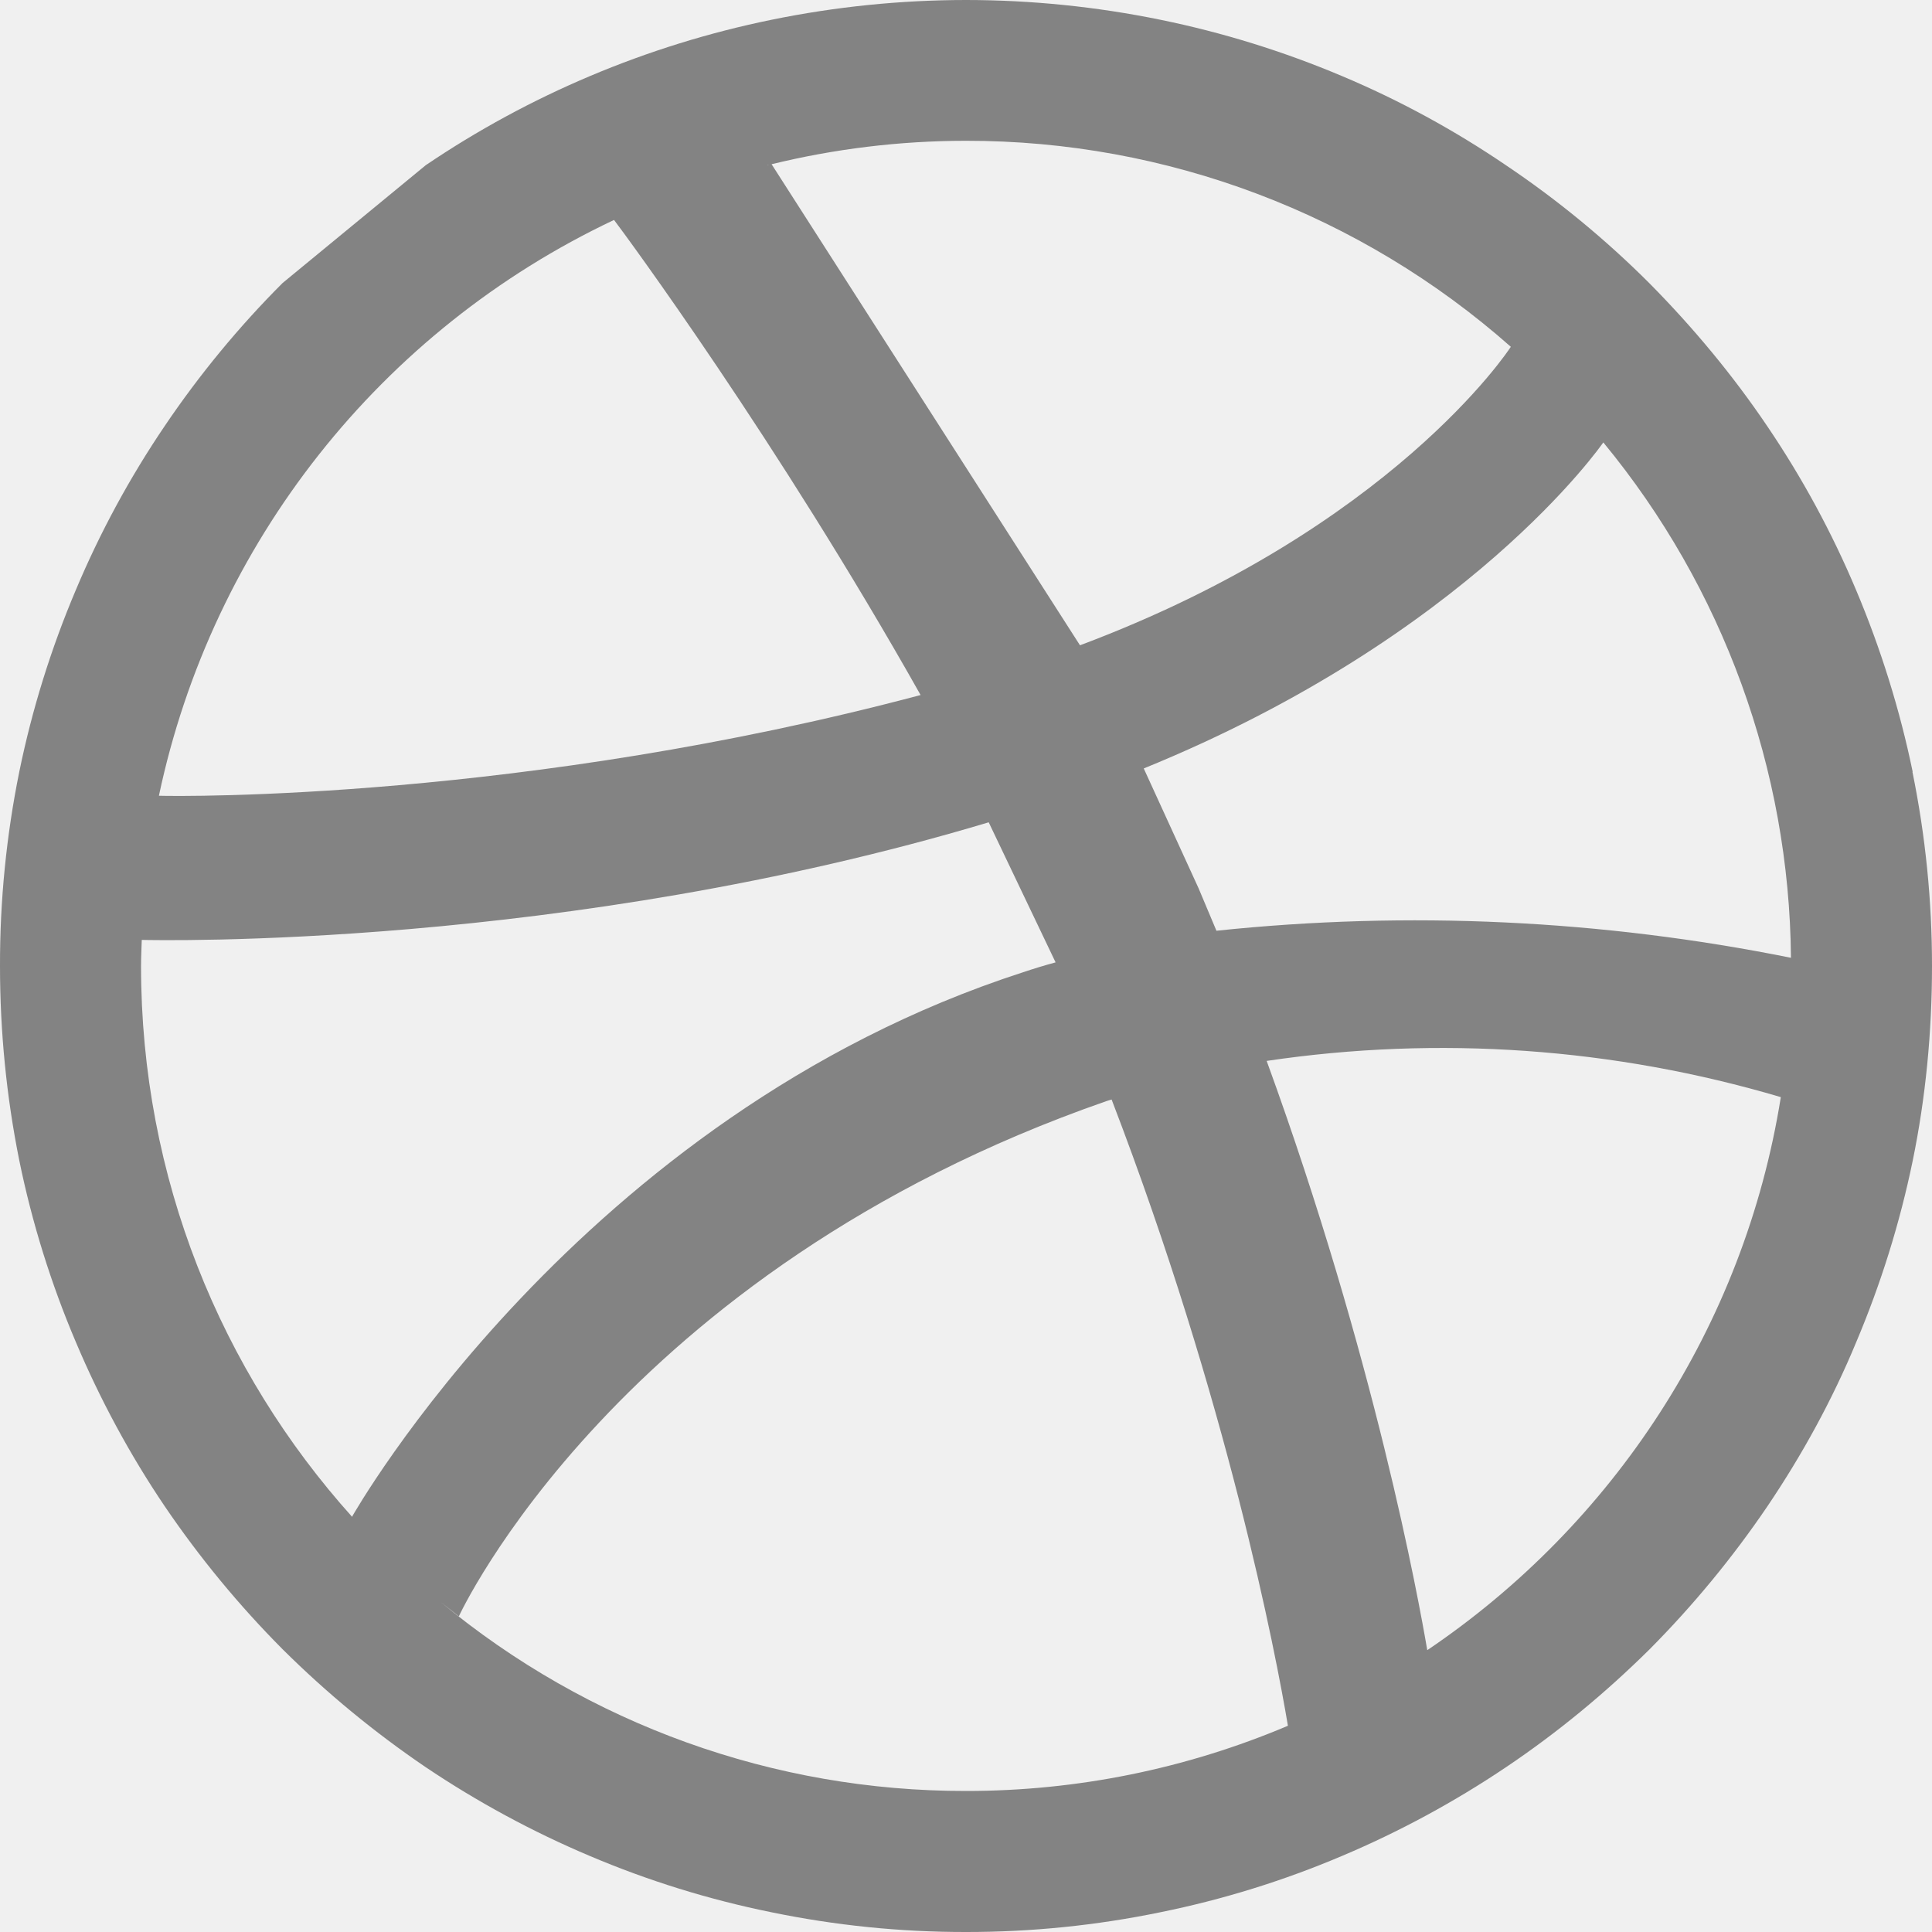
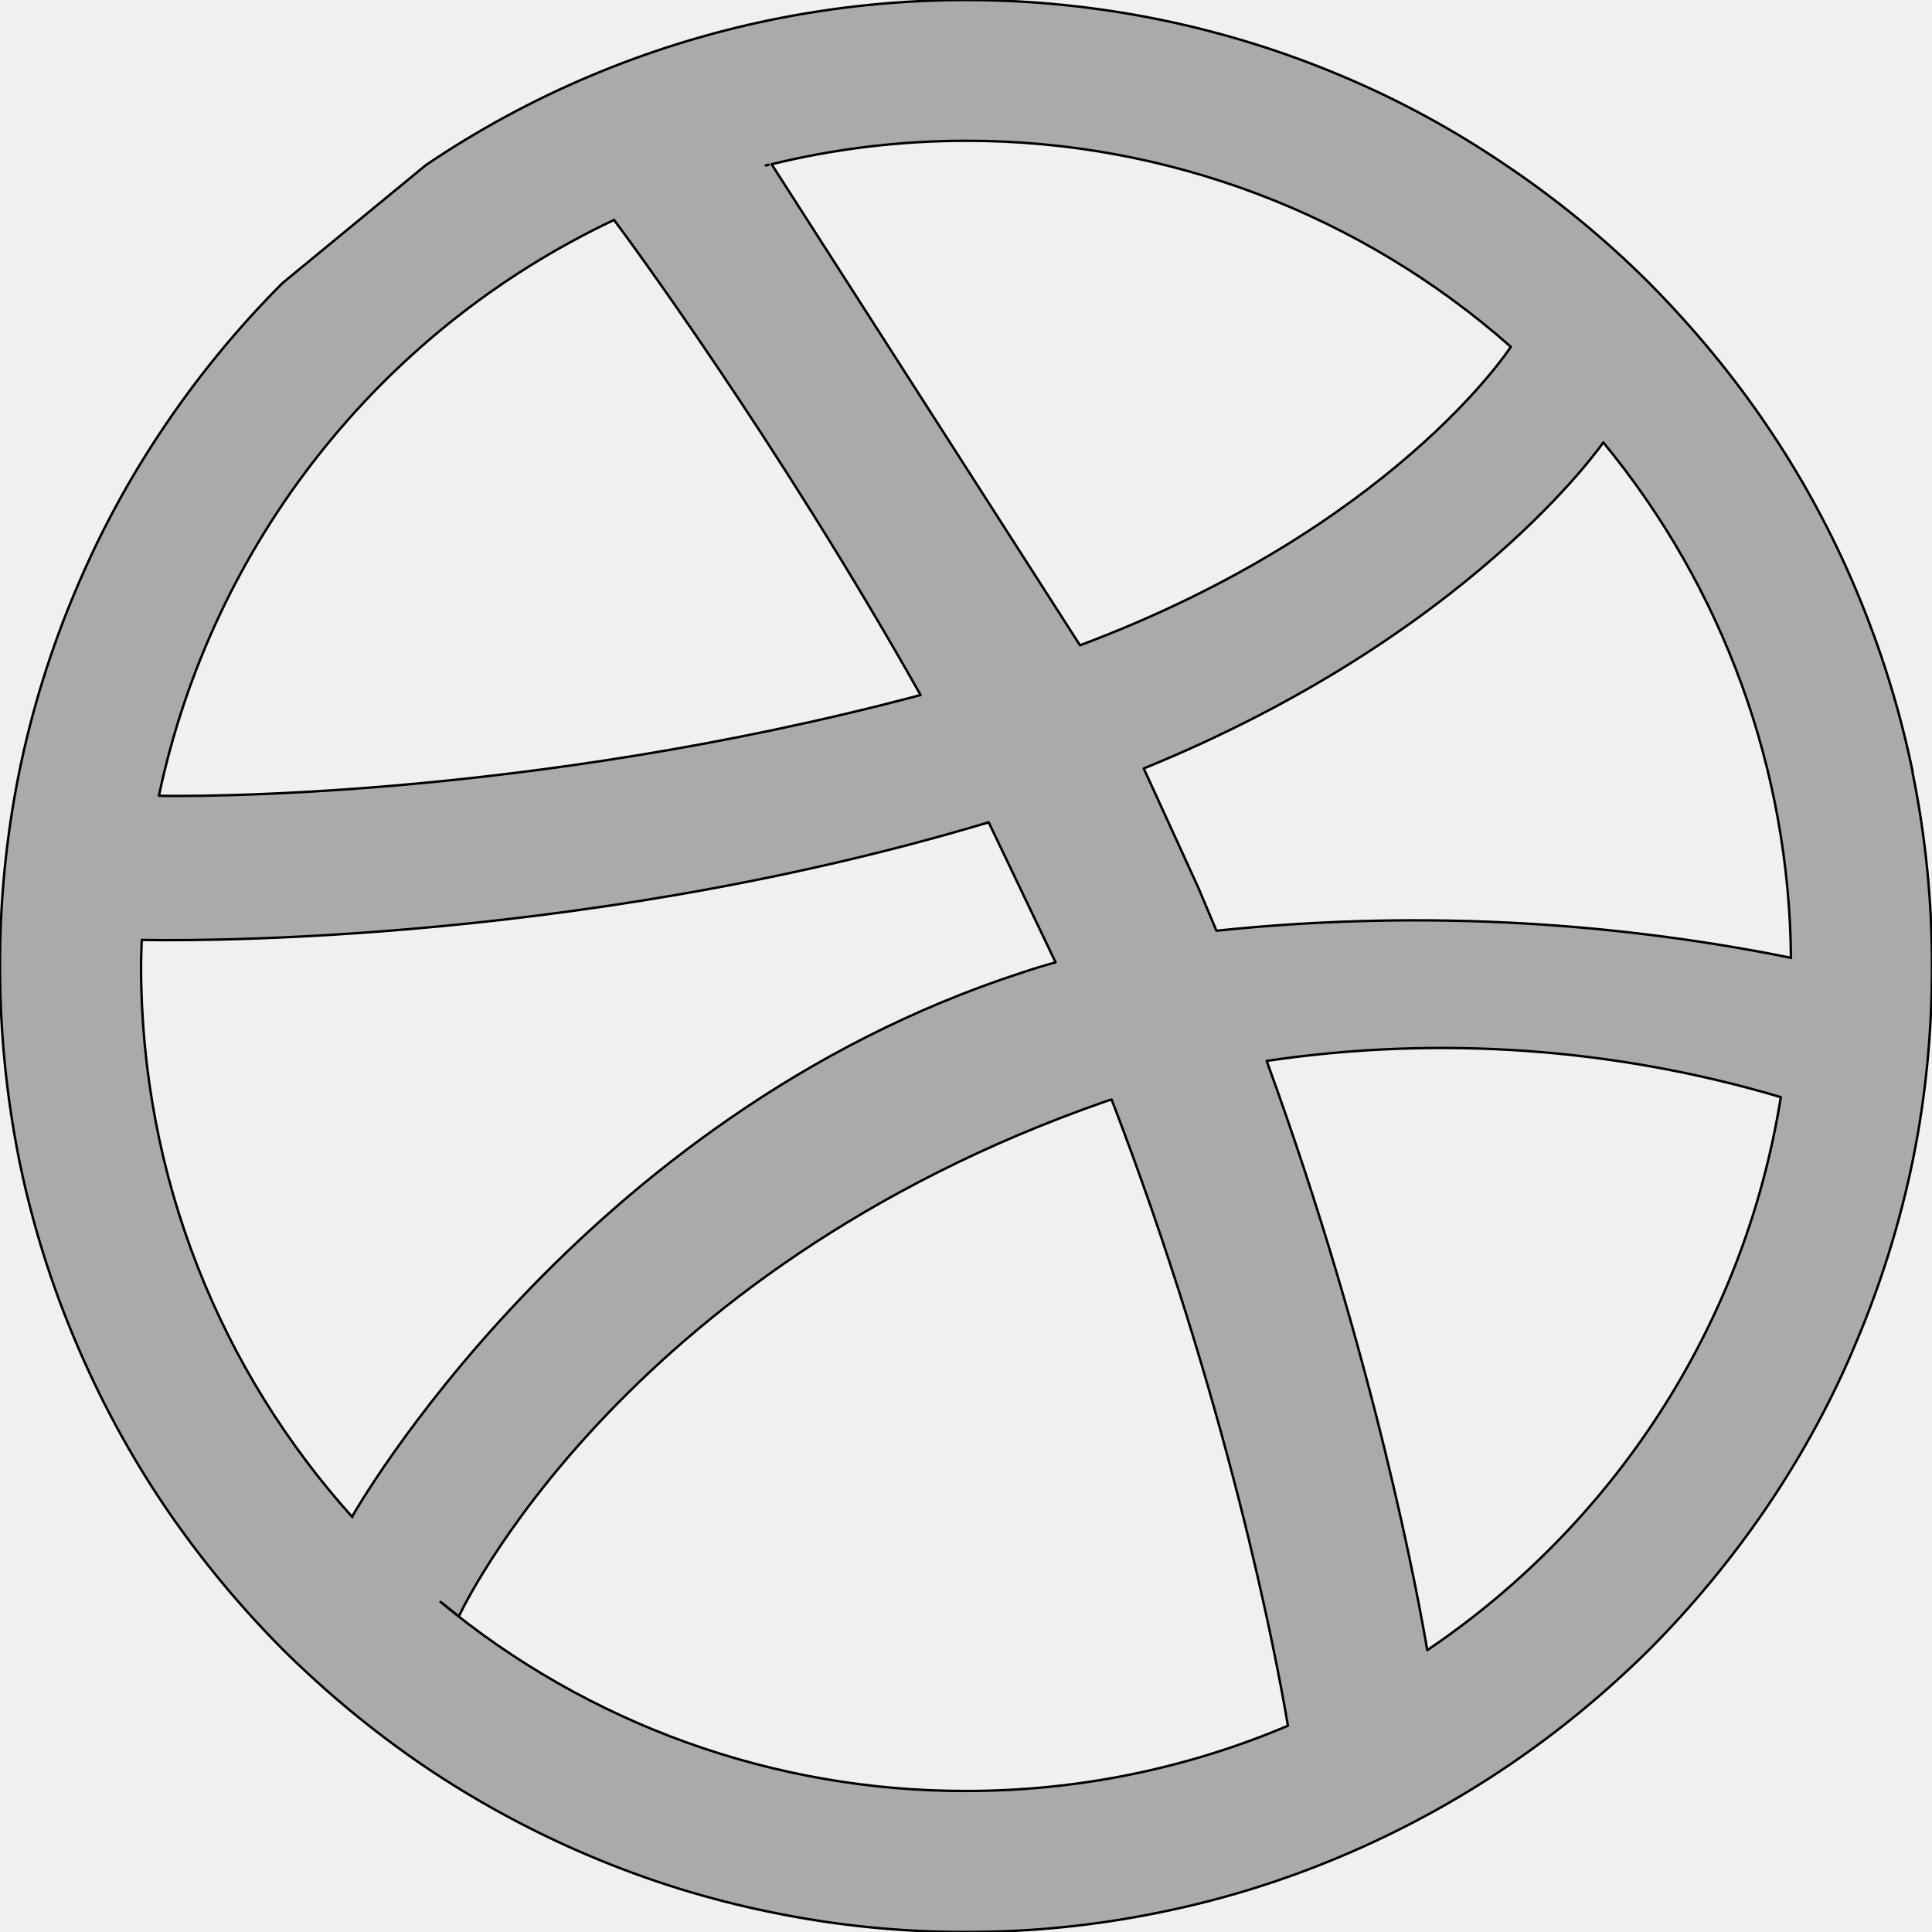
- <svg xmlns="http://www.w3.org/2000/svg" width="800" height="800" stroke="#000" stroke-linecap="round" stroke-linejoin="round" fill="#fff" fill-rule="evenodd">
-   <path d="M591 683.3c-3.5-20.6-21.7-121-66.5-244a494 494 0 0 1 212.9 15c-15.2 95.2-69.7 177.2-146.4 229h0 0zm-191 58.3a340 340 0 0 1-217.6-78.3l7.6 6S255.5 526.5 458 456c.8-.3 1.6-.5 2.3-.7 48 125 68 229.5 73 259.3A341 341 0 0 1 400 741.6h0 0zM58.4 400c0-3.6.2-7.2.3-10.8 6 .1 174.8 4 350.7-48.7l27.7 58a231 231 0 0 0-13.5 4.1C239.3 462.2 145.8 628 145.8 628s.1.1.1.2C91.5 567.7 58.4 487.7 58.4 400h0 0zM254.2 91c4.6 6 67.8 91.7 127 196.8-164 43.6-306.4 42-315.4 41.7A342 342 0 0 1 254.2 91.1h0 0zm64-22.8c0 .1-.1.1-.1.1l-1 .2c.4-.1.7-.1 1-.3h0 0zm307.4 75.4c-.8 1.3-49.5 75.3-178.4 123.6L319.5 68c25.8-6.3 52.8-9.7 80.5-9.7a340 340 0 0 1 225.6 85.3h0 0zm116 253a788 788 0 0 0-237.9-11.2l-7.4-17.6-22.7-49.6c135-55 189.7-134.2 190.3-135a340 340 0 0 1 77.7 213.5h0 0zm50.4-77c-5.3-25.7-13.2-51-23.4-75.2a391 391 0 0 0-36.8-67.9c-14.3-21.2-30.8-41-48.8-59.2-18-18-38-34.5-59.3-48.8-21.3-14.5-44.2-27-68-37a398 398 0 0 0-75.1-23.3A403 403 0 0 0 400 0a403 403 0 0 0-80.6 8.2 398 398 0 0 0-75.1 23.3 396 396 0 0 0-68 36.9L117 117.2c-18 18-34.5 38-48.8 59.2a391 391 0 0 0-36.8 67.9 397 397 0 0 0-23.4 75.2A401 401 0 0 0 0 400c0 27.2 2.7 54.3 8 80.6a394 394 0 0 0 23.4 75.1c10 23.7 22.4 46.7 36.8 68a413 413 0 0 0 48.8 59.2 414 414 0 0 0 59.2 48.8c21.4 14.4 44.3 26.8 68 36.8a391 391 0 0 0 75.1 23.3A396 396 0 0 0 400 800a396 396 0 0 0 80.6-8.2 391 391 0 0 0 75.1-23.3c23.7-10 46.6-22.4 68-36.8S664.8 701 683 683a413 413 0 0 0 48.8-59.2c14.4-21.3 27-44.3 36.8-68a401 401 0 0 0 23.4-75.1c5.4-26.3 8-53.4 8-80.6a401 401 0 0 0-8.1-80.5h0 0z" stroke="none" fill="#838383" />
+ <svg xmlns="http://www.w3.org/2000/svg" width="800" height="800" stroke="#000" stroke-linecap="round" stroke-linejoin="round" fill-rule="evenodd">
+   <path d="M591 683.3c-3.5-20.6-21.7-121-66.5-244a494 494 0 0 1 212.9 15c-15.2 95.2-69.7 177.2-146.4 229h0 0zm-191 58.3a340 340 0 0 1-217.6-78.3l7.6 6S255.5 526.5 458 456c.8-.3 1.6-.5 2.3-.7 48 125 68 229.5 73 259.3A341 341 0 0 1 400 741.6h0 0zM58.4 400c0-3.6.2-7.2.3-10.8 6 .1 174.8 4 350.7-48.7l27.7 58a231 231 0 0 0-13.5 4.1C239.3 462.2 145.8 628 145.8 628s.1.1.1.2C91.5 567.7 58.4 487.7 58.4 400h0 0zM254.2 91c4.6 6 67.8 91.7 127 196.8-164 43.6-306.4 42-315.4 41.7A342 342 0 0 1 254.2 91.1h0 0zm64-22.8c0 .1-.1.1-.1.1l-1 .2c.4-.1.7-.1 1-.3h0 0zm307.4 75.4c-.8 1.3-49.5 75.3-178.4 123.6L319.5 68c25.8-6.3 52.8-9.7 80.5-9.7a340 340 0 0 1 225.6 85.3h0 0zm116 253a788 788 0 0 0-237.9-11.2l-7.4-17.6-22.7-49.6c135-55 189.7-134.2 190.3-135a340 340 0 0 1 77.7 213.5h0 0zm50.4-77c-5.3-25.7-13.2-51-23.4-75.2a391 391 0 0 0-36.8-67.9c-14.3-21.2-30.8-41-48.8-59.2-18-18-38-34.5-59.3-48.8-21.3-14.5-44.2-27-68-37a398 398 0 0 0-75.1-23.3A403 403 0 0 0 400 0a403 403 0 0 0-80.6 8.2 398 398 0 0 0-75.1 23.3 396 396 0 0 0-68 36.9L117 117.2c-18 18-34.5 38-48.8 59.2a391 391 0 0 0-36.8 67.9 397 397 0 0 0-23.4 75.2A401 401 0 0 0 0 400c0 27.2 2.7 54.3 8 80.6a394 394 0 0 0 23.4 75.1c10 23.7 22.4 46.7 36.8 68a413 413 0 0 0 48.8 59.2 414 414 0 0 0 59.2 48.8c21.4 14.4 44.3 26.8 68 36.8a391 391 0 0 0 75.1 23.3A396 396 0 0 0 400 800a396 396 0 0 0 80.6-8.2 391 391 0 0 0 75.1-23.3c23.7-10 46.6-22.4 68-36.8S664.8 701 683 683a413 413 0 0 0 48.8-59.2c14.4-21.3 27-44.3 36.8-68a401 401 0 0 0 23.4-75.1c5.4-26.3 8-53.4 8-80.6a401 401 0 0 0-8.1-80.5h0 0z" fill="#aaaaaa" />
</svg>
